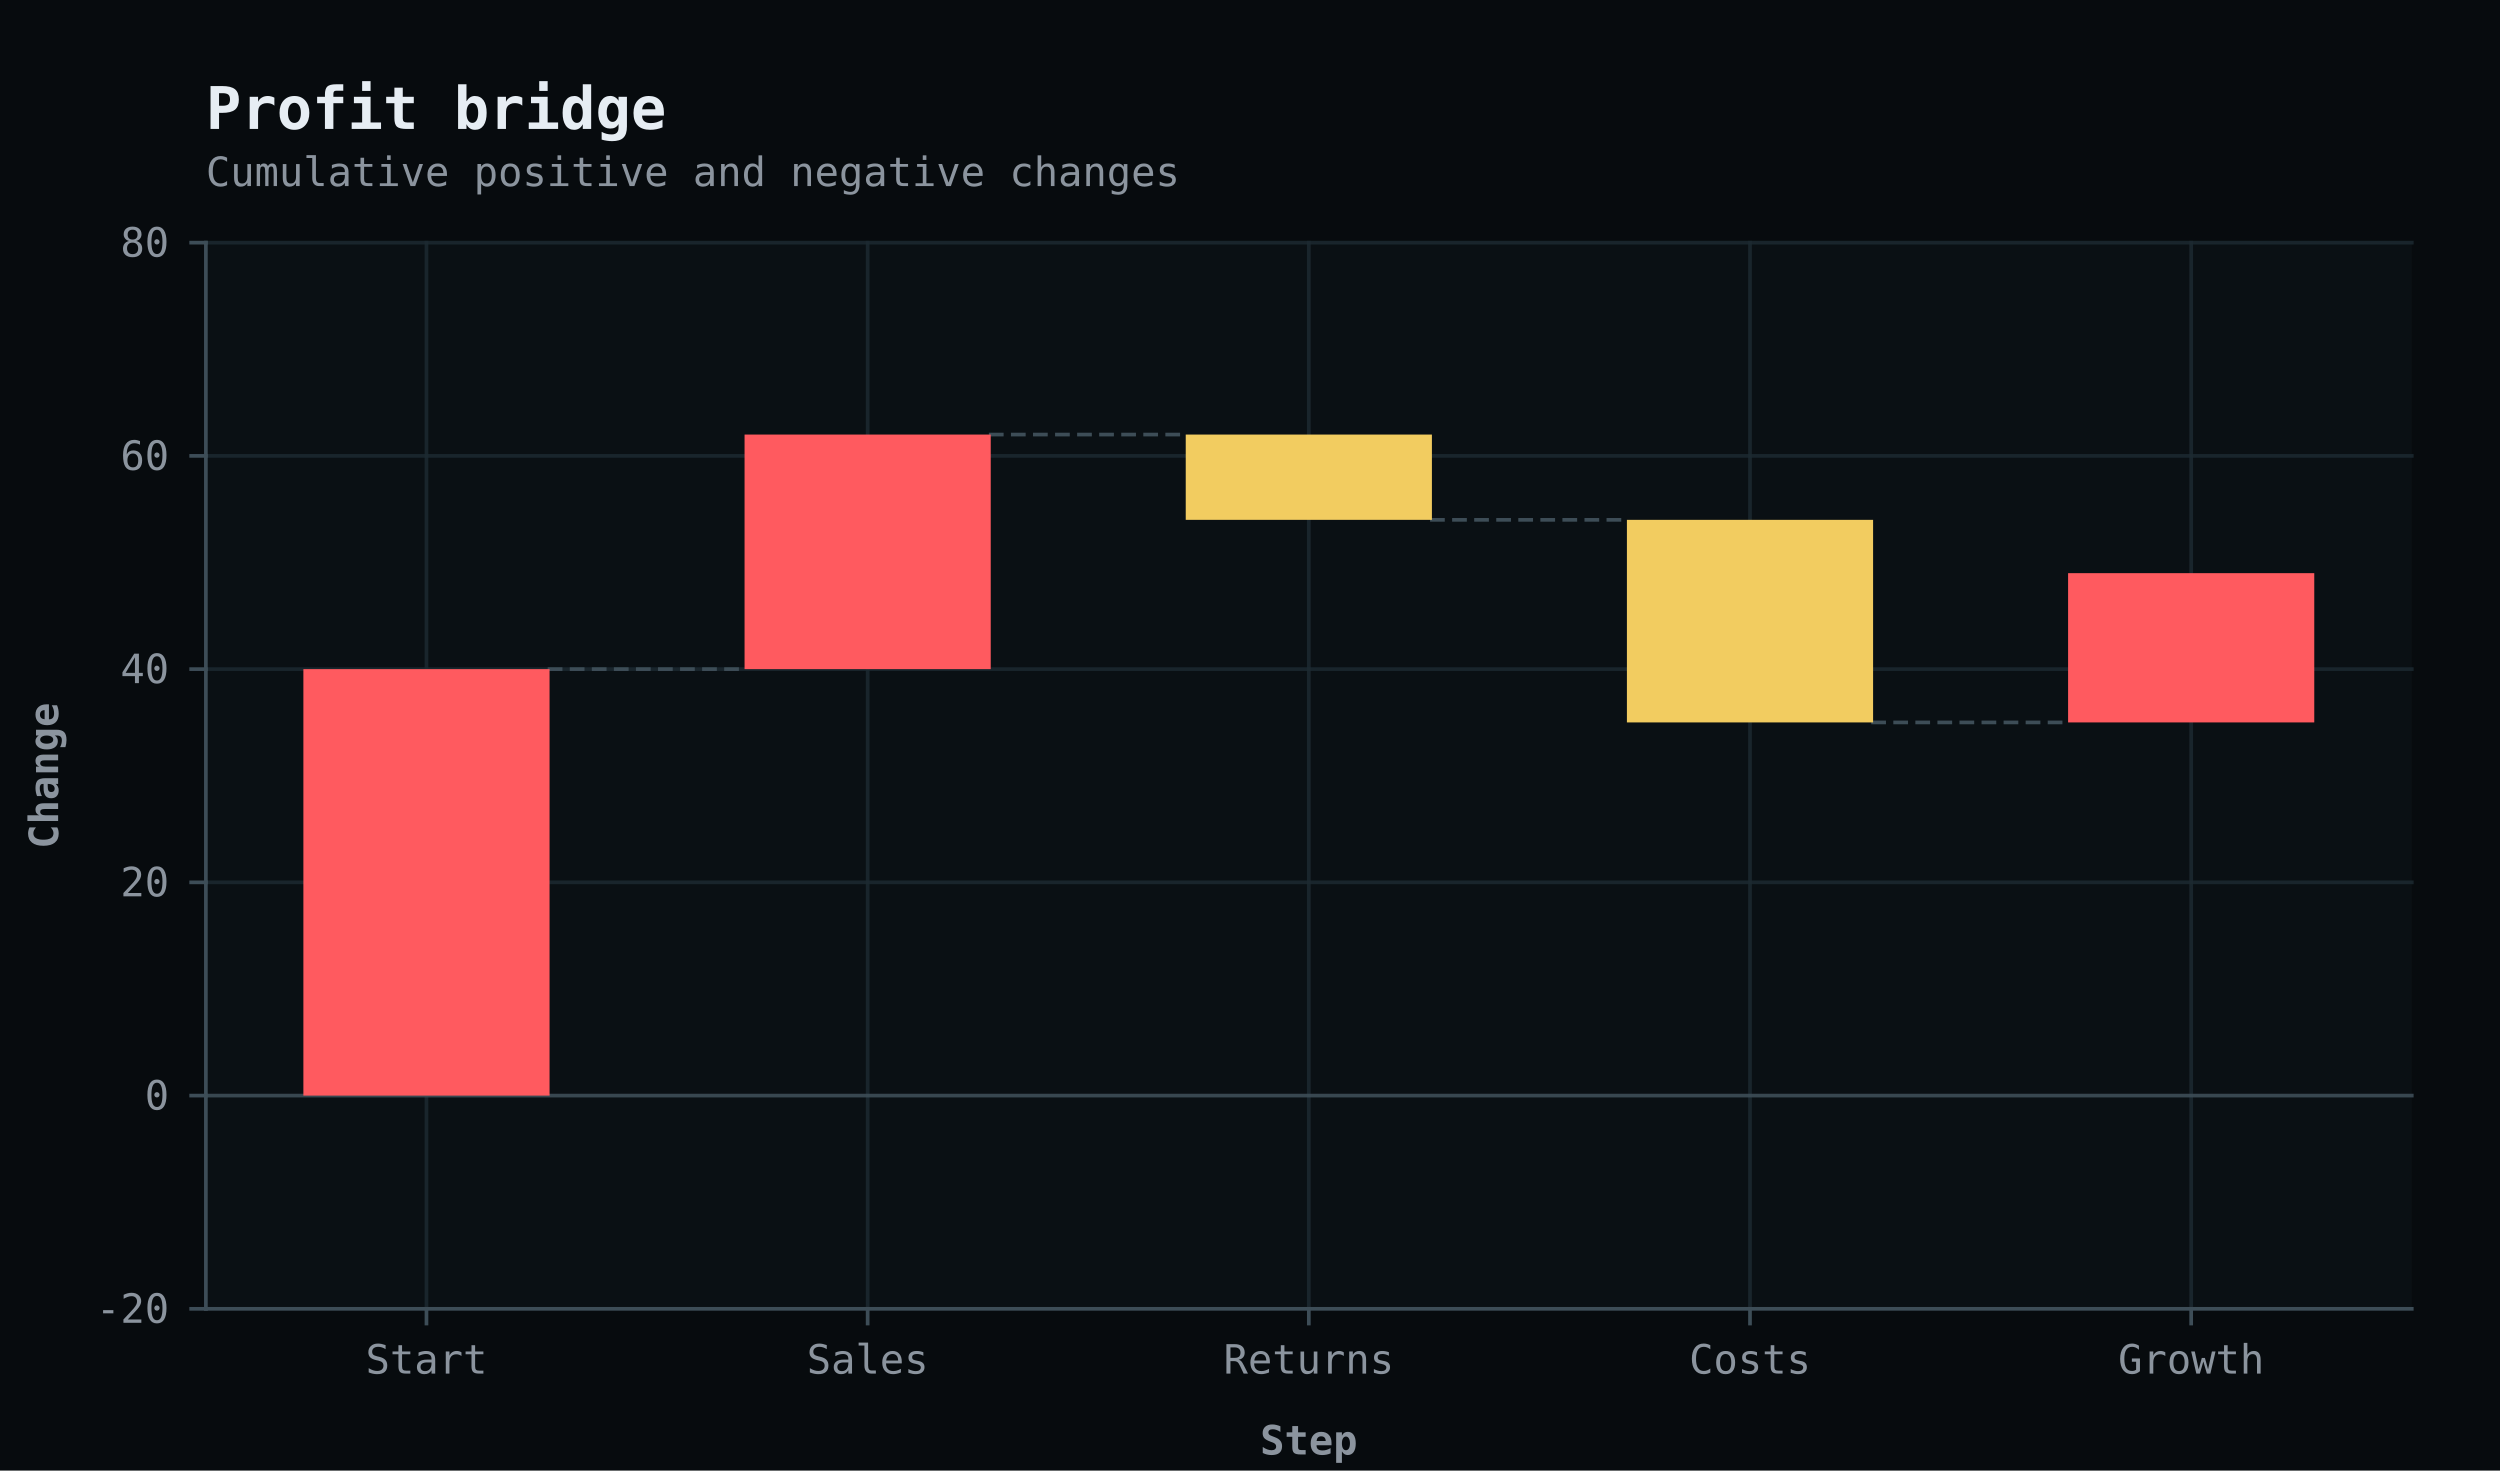
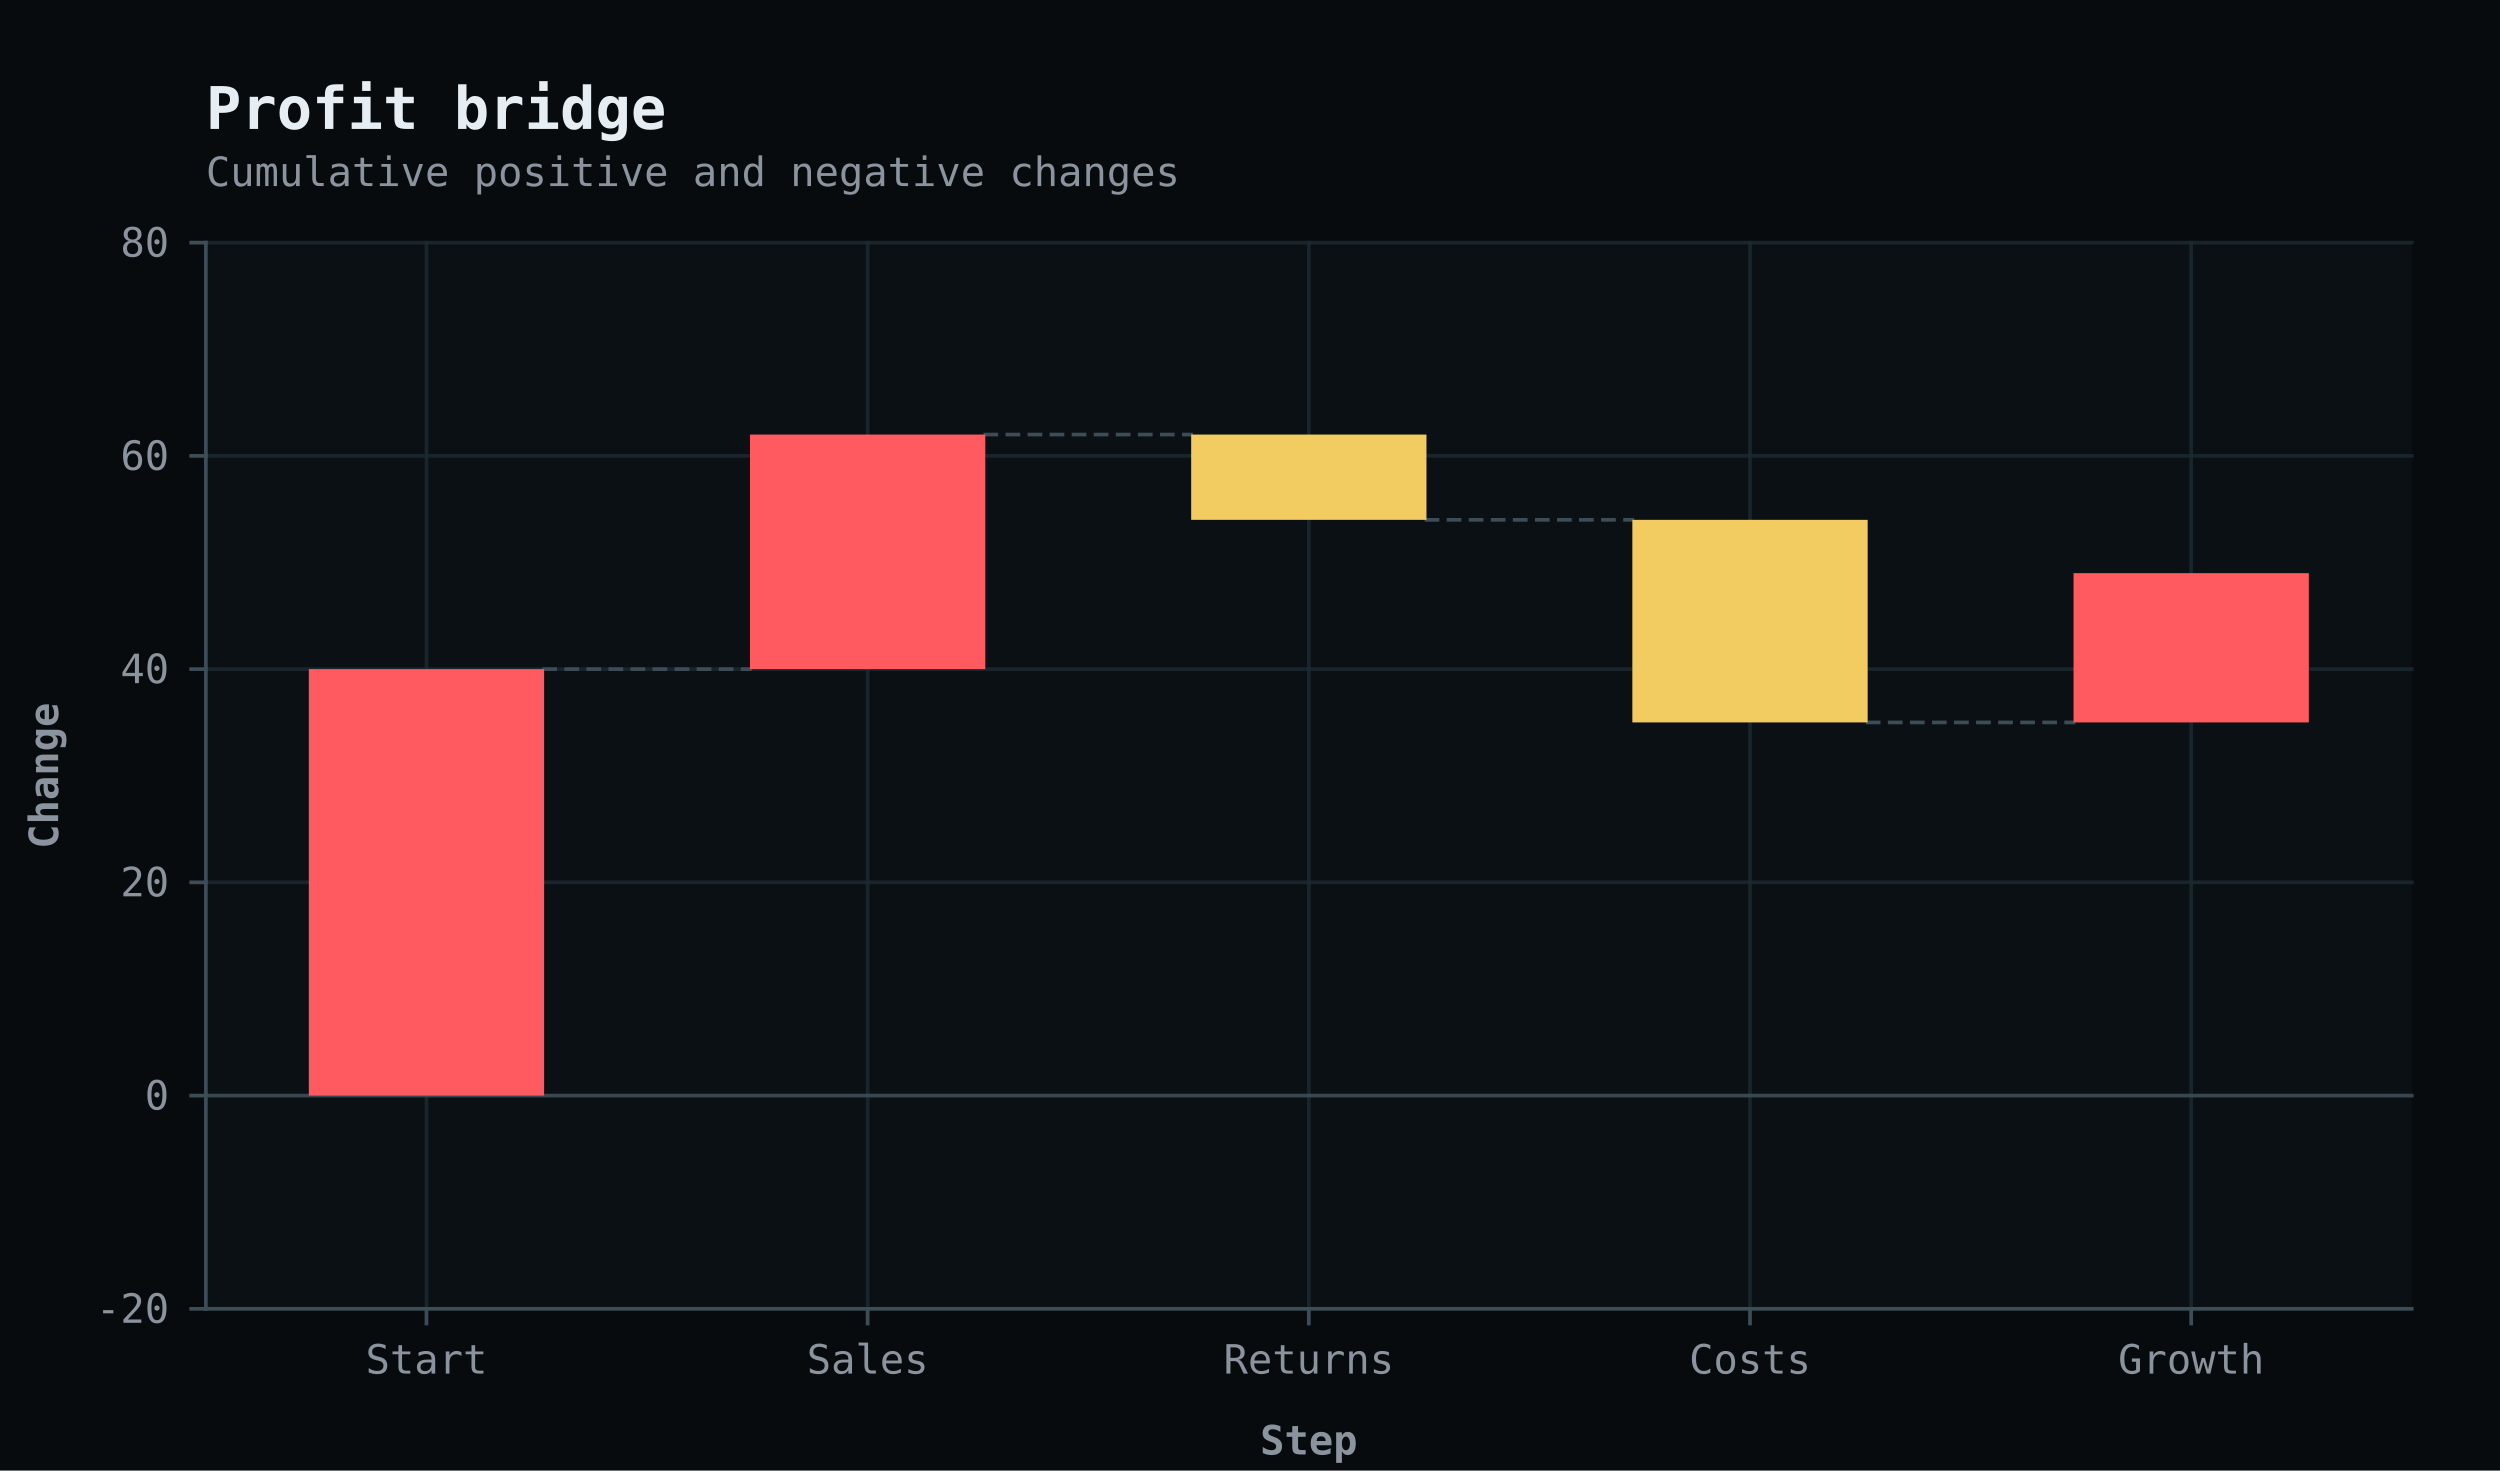
<svg xmlns="http://www.w3.org/2000/svg" width="680" height="400" viewBox="0 0 680 400" role="img" aria-labelledby="title description">
  <defs>
    <clipPath id="clip-1">
      <rect x="56" y="66" width="600" height="290" />
    </clipPath>
  </defs>
  <rect width="100%" height="100%" fill="#070b0e" />
  <g data-scene-node="scene:root">
    <rect data-scene-node="chart:panel" x="56" y="66" width="600" height="290" rx="0" fill="#0a1014" />
    <line data-scene-node="axis-x:grid:0" opacity="0.82" x1="116" y1="66" x2="116" y2="356" fill="none" stroke="#1c2a31" stroke-width="1" stroke-linecap="square" />
    <line data-scene-node="axis-x:grid:1" opacity="0.82" x1="236" y1="66" x2="236" y2="356" fill="none" stroke="#1c2a31" stroke-width="1" stroke-linecap="square" />
    <line data-scene-node="axis-x:grid:2" opacity="0.82" x1="356" y1="66" x2="356" y2="356" fill="none" stroke="#1c2a31" stroke-width="1" stroke-linecap="square" />
    <line data-scene-node="axis-x:grid:3" opacity="0.82" x1="476" y1="66" x2="476" y2="356" fill="none" stroke="#1c2a31" stroke-width="1" stroke-linecap="square" />
    <line data-scene-node="axis-x:grid:4" opacity="0.82" x1="596" y1="66" x2="596" y2="356" fill="none" stroke="#1c2a31" stroke-width="1" stroke-linecap="square" />
    <line data-scene-node="axis-y:grid:1" opacity="0.9" x1="56" y1="298" x2="656" y2="298" fill="none" stroke="#3d4d57" stroke-width="1" stroke-linecap="square" />
    <line data-scene-node="axis-y:grid:2" opacity="0.82" x1="56" y1="240" x2="656" y2="240" fill="none" stroke="#1c2a31" stroke-width="1" stroke-linecap="square" />
    <line data-scene-node="axis-y:grid:3" opacity="0.82" x1="56" y1="182" x2="656" y2="182" fill="none" stroke="#1c2a31" stroke-width="1" stroke-linecap="square" />
    <line data-scene-node="axis-y:grid:4" opacity="0.82" x1="56" y1="124" x2="656" y2="124" fill="none" stroke="#1c2a31" stroke-width="1" stroke-linecap="square" />
    <line data-scene-node="axis-y:grid:5" opacity="0.82" x1="56" y1="66" x2="656" y2="66" fill="none" stroke="#1c2a31" stroke-width="1" stroke-linecap="square" />
    <g data-scene-node="layer-0:group" clip-path="url(#clip-1)">
-       <line data-scene-node="layer-0:connector:0" x1="149.48" y1="182" x2="202.52" y2="182" fill="none" stroke="#3d4d57" stroke-width="1" stroke-dasharray="3 3" stroke-linecap="square" />
-       <line data-scene-node="layer-0:connector:1" x1="269.48" y1="118.2" x2="322.52" y2="118.2" fill="none" stroke="#3d4d57" stroke-width="1" stroke-dasharray="3 3" stroke-linecap="square" />
-       <line data-scene-node="layer-0:connector:2" x1="389.48" y1="141.4" x2="442.52" y2="141.4" fill="none" stroke="#3d4d57" stroke-width="1" stroke-dasharray="3 3" stroke-linecap="square" />
-       <line data-scene-node="layer-0:connector:3" x1="509.48" y1="196.5" x2="562.52" y2="196.5" fill="none" stroke="#3d4d57" stroke-width="1" stroke-dasharray="3 3" stroke-linecap="square" />
-       <rect data-scene-node="layer-0:waterfall:0" x="82.52" y="182" width="66.96" height="116" rx="0" fill="#ff5a5f" />
-       <rect data-scene-node="layer-0:waterfall:1" x="202.52" y="118.2" width="66.96" height="63.8" rx="0" fill="#ff5a5f" />
-       <rect data-scene-node="layer-0:waterfall:2" x="322.52" y="118.2" width="66.96" height="23.2" rx="0" fill="#f2cc60" />
-       <rect data-scene-node="layer-0:waterfall:3" x="442.52" y="141.4" width="66.96" height="55.1" rx="0" fill="#f2cc60" />
-       <rect data-scene-node="layer-0:waterfall:4" x="562.52" y="155.9" width="66.96" height="40.6" rx="0" fill="#ff5a5f" />
+       <line data-scene-node="layer-0:connector:0" x1="148" y1="182" x2="204" y2="182" fill="none" stroke="#3d4d57" stroke-width="1" stroke-dasharray="3 3" stroke-linecap="square" />
+       <line data-scene-node="layer-0:connector:1" x1="268" y1="118.2" x2="324" y2="118.2" fill="none" stroke="#3d4d57" stroke-width="1" stroke-dasharray="3 3" stroke-linecap="square" />
+       <line data-scene-node="layer-0:connector:2" x1="388" y1="141.4" x2="444" y2="141.4" fill="none" stroke="#3d4d57" stroke-width="1" stroke-dasharray="3 3" stroke-linecap="square" />
+       <line data-scene-node="layer-0:connector:3" x1="508" y1="196.5" x2="564" y2="196.5" fill="none" stroke="#3d4d57" stroke-width="1" stroke-dasharray="3 3" stroke-linecap="square" />
+       <rect data-scene-node="layer-0:waterfall:0" x="84" y="182" width="64" height="116" rx="0" fill="#ff5a5f" />
+       <rect data-scene-node="layer-0:waterfall:1" x="204" y="118.2" width="64" height="63.8" rx="0" fill="#ff5a5f" />
+       <rect data-scene-node="layer-0:waterfall:2" x="324" y="118.2" width="64" height="23.2" rx="0" fill="#f2cc60" />
+       <rect data-scene-node="layer-0:waterfall:3" x="444" y="141.4" width="64" height="55.1" rx="0" fill="#f2cc60" />
+       <rect data-scene-node="layer-0:waterfall:4" x="564" y="155.9" width="64" height="40.6" rx="0" fill="#ff5a5f" />
    </g>
    <line data-scene-node="axis-x:line" x1="56" y1="356" x2="656" y2="356" fill="none" stroke="#3d4d57" stroke-width="1" stroke-linecap="square" />
    <line data-scene-node="axis-x:tick:0" x1="116" y1="356" x2="116" y2="360" fill="none" stroke="#3d4d57" stroke-width="1" stroke-linecap="square" />
    <line data-scene-node="axis-x:tick:1" x1="236" y1="356" x2="236" y2="360" fill="none" stroke="#3d4d57" stroke-width="1" stroke-linecap="square" />
    <line data-scene-node="axis-x:tick:2" x1="356" y1="356" x2="356" y2="360" fill="none" stroke="#3d4d57" stroke-width="1" stroke-linecap="square" />
    <line data-scene-node="axis-x:tick:3" x1="476" y1="356" x2="476" y2="360" fill="none" stroke="#3d4d57" stroke-width="1" stroke-linecap="square" />
    <line data-scene-node="axis-x:tick:4" x1="596" y1="356" x2="596" y2="360" fill="none" stroke="#3d4d57" stroke-width="1" stroke-linecap="square" />
    <line data-scene-node="axis-y:line" x1="56" y1="66" x2="56" y2="356" fill="none" stroke="#3d4d57" stroke-width="1" stroke-linecap="square" />
    <line data-scene-node="axis-y:tick:0" x1="56" y1="356" x2="52" y2="356" fill="none" stroke="#3d4d57" stroke-width="1" stroke-linecap="square" />
    <line data-scene-node="axis-y:tick:1" x1="56" y1="298" x2="52" y2="298" fill="none" stroke="#3d4d57" stroke-width="1" stroke-linecap="square" />
    <line data-scene-node="axis-y:tick:2" x1="56" y1="240" x2="52" y2="240" fill="none" stroke="#3d4d57" stroke-width="1" stroke-linecap="square" />
    <line data-scene-node="axis-y:tick:3" x1="56" y1="182" x2="52" y2="182" fill="none" stroke="#3d4d57" stroke-width="1" stroke-linecap="square" />
    <line data-scene-node="axis-y:tick:4" x1="56" y1="124" x2="52" y2="124" fill="none" stroke="#3d4d57" stroke-width="1" stroke-linecap="square" />
    <line data-scene-node="axis-y:tick:5" x1="56" y1="66" x2="52" y2="66" fill="none" stroke="#3d4d57" stroke-width="1" stroke-linecap="square" />
    <text data-scene-node="axis-x:label:0" x="116" y="366" fill="#8b949e" font-family="&quot;IBM Plex Mono&quot;, &quot;SFMono-Regular&quot;, Consolas, monospace" font-size="11" font-weight="500" text-anchor="middle" dominant-baseline="text-before-edge">Start</text>
    <text data-scene-node="axis-x:label:1" x="236" y="366" fill="#8b949e" font-family="&quot;IBM Plex Mono&quot;, &quot;SFMono-Regular&quot;, Consolas, monospace" font-size="11" font-weight="500" text-anchor="middle" dominant-baseline="text-before-edge">Sales</text>
    <text data-scene-node="axis-x:label:2" x="356" y="366" fill="#8b949e" font-family="&quot;IBM Plex Mono&quot;, &quot;SFMono-Regular&quot;, Consolas, monospace" font-size="11" font-weight="500" text-anchor="middle" dominant-baseline="text-before-edge">Returns</text>
    <text data-scene-node="axis-x:label:3" x="476" y="366" fill="#8b949e" font-family="&quot;IBM Plex Mono&quot;, &quot;SFMono-Regular&quot;, Consolas, monospace" font-size="11" font-weight="500" text-anchor="middle" dominant-baseline="text-before-edge">Costs</text>
    <text data-scene-node="axis-x:label:4" x="596" y="366" fill="#8b949e" font-family="&quot;IBM Plex Mono&quot;, &quot;SFMono-Regular&quot;, Consolas, monospace" font-size="11" font-weight="500" text-anchor="middle" dominant-baseline="text-before-edge">Growth</text>
    <text data-scene-node="axis-x:title" x="356" y="388" fill="#8b949e" font-family="&quot;IBM Plex Mono&quot;, &quot;SFMono-Regular&quot;, Consolas, monospace" font-size="11" font-weight="600" text-anchor="middle" dominant-baseline="text-before-edge">Step</text>
    <text data-scene-node="axis-y:label:0" x="46" y="356" fill="#8b949e" font-family="&quot;IBM Plex Mono&quot;, &quot;SFMono-Regular&quot;, Consolas, monospace" font-size="11" font-weight="500" text-anchor="end" dominant-baseline="central">-20</text>
    <text data-scene-node="axis-y:label:1" x="46" y="298" fill="#8b949e" font-family="&quot;IBM Plex Mono&quot;, &quot;SFMono-Regular&quot;, Consolas, monospace" font-size="11" font-weight="500" text-anchor="end" dominant-baseline="central">0</text>
    <text data-scene-node="axis-y:label:2" x="46" y="240" fill="#8b949e" font-family="&quot;IBM Plex Mono&quot;, &quot;SFMono-Regular&quot;, Consolas, monospace" font-size="11" font-weight="500" text-anchor="end" dominant-baseline="central">20</text>
    <text data-scene-node="axis-y:label:3" x="46" y="182" fill="#8b949e" font-family="&quot;IBM Plex Mono&quot;, &quot;SFMono-Regular&quot;, Consolas, monospace" font-size="11" font-weight="500" text-anchor="end" dominant-baseline="central">40</text>
    <text data-scene-node="axis-y:label:4" x="46" y="124" fill="#8b949e" font-family="&quot;IBM Plex Mono&quot;, &quot;SFMono-Regular&quot;, Consolas, monospace" font-size="11" font-weight="500" text-anchor="end" dominant-baseline="central">60</text>
    <text data-scene-node="axis-y:label:5" x="46" y="66" fill="#8b949e" font-family="&quot;IBM Plex Mono&quot;, &quot;SFMono-Regular&quot;, Consolas, monospace" font-size="11" font-weight="500" text-anchor="end" dominant-baseline="central">80</text>
    <text data-scene-node="axis-y:title" x="12" y="211" fill="#8b949e" font-family="&quot;IBM Plex Mono&quot;, &quot;SFMono-Regular&quot;, Consolas, monospace" font-size="11" font-weight="600" text-anchor="middle" dominant-baseline="central" transform="rotate(-90 12 211)">Change</text>
    <text data-scene-node="chart:title" x="56" y="24" fill="#e6edf3" font-family="&quot;IBM Plex Mono&quot;, &quot;SFMono-Regular&quot;, Consolas, monospace" font-size="16" font-weight="600" text-anchor="start" dominant-baseline="text-before-edge">Profit bridge</text>
    <text data-scene-node="chart:subtitle" x="56" y="43" fill="#8b949e" font-family="&quot;IBM Plex Mono&quot;, &quot;SFMono-Regular&quot;, Consolas, monospace" font-size="11" font-weight="400" text-anchor="start" dominant-baseline="text-before-edge">Cumulative positive and negative changes</text>
  </g>
</svg>
